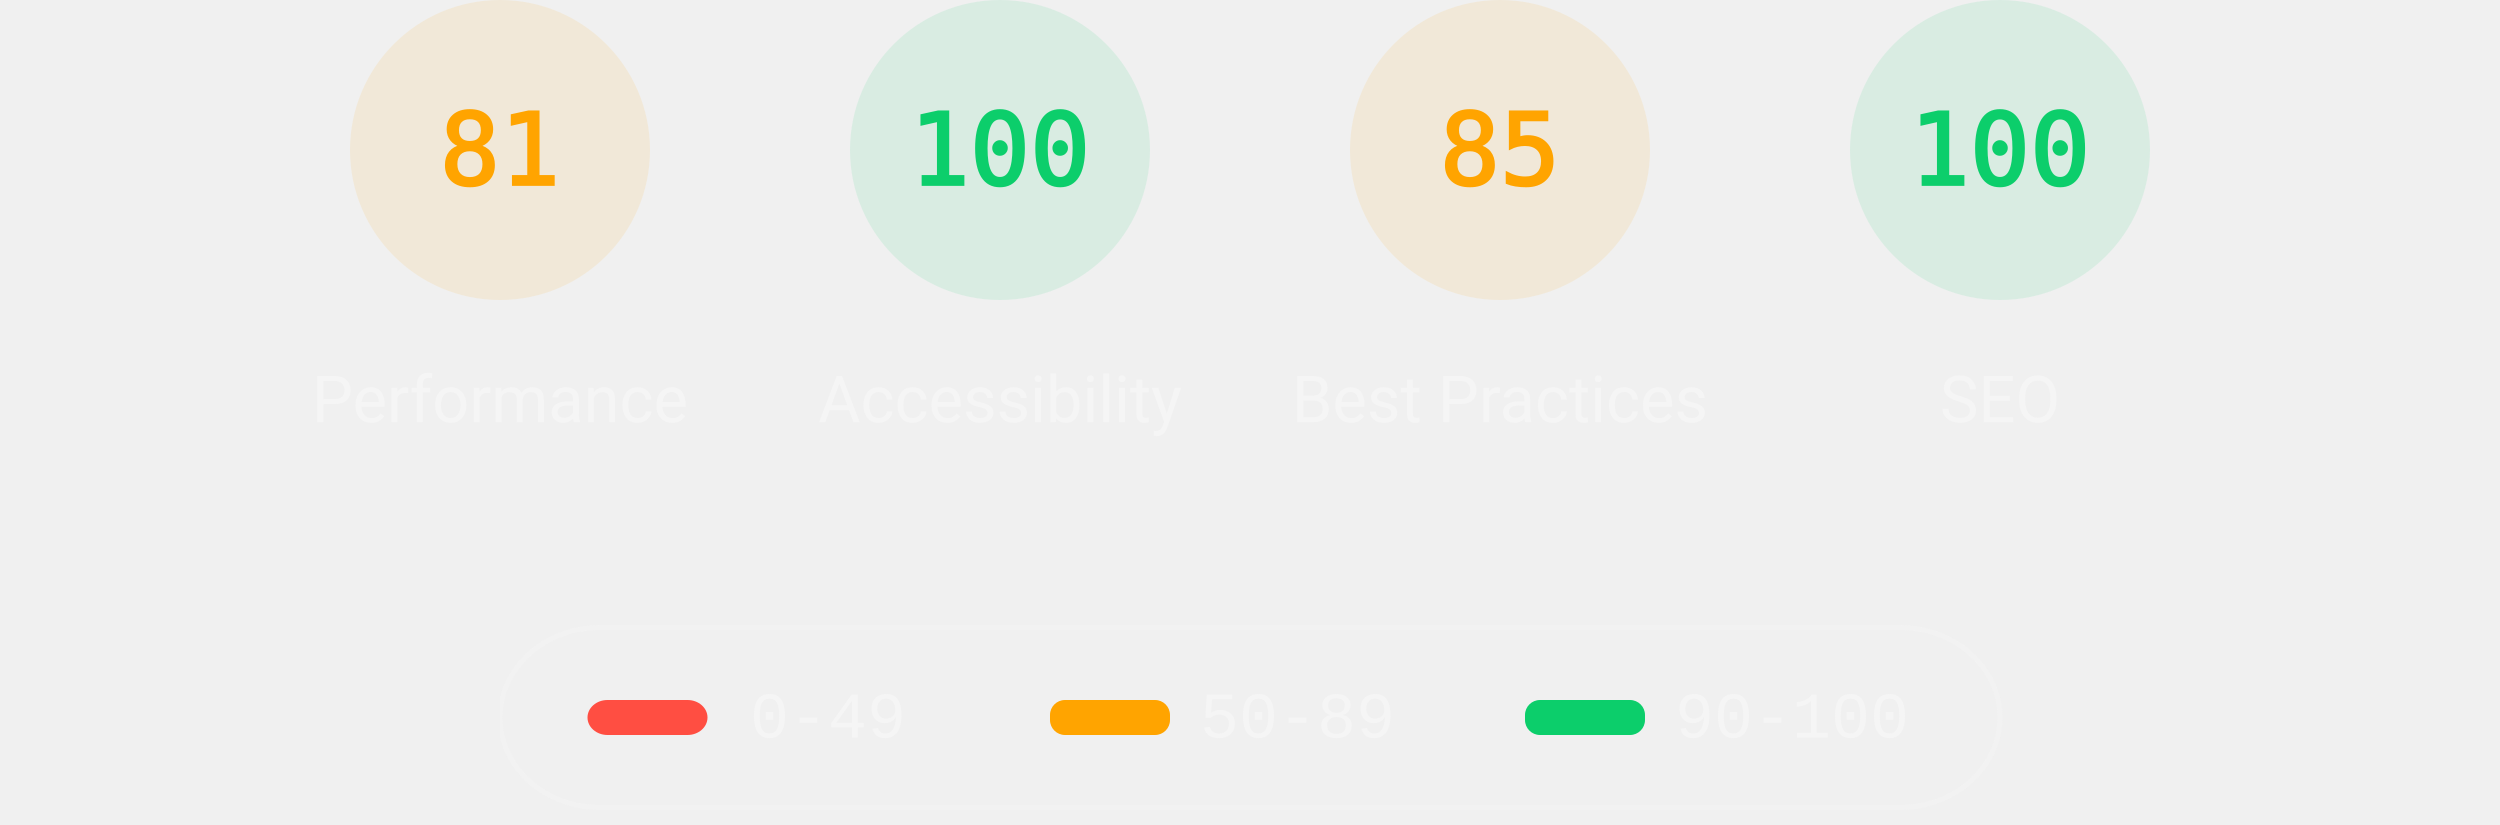
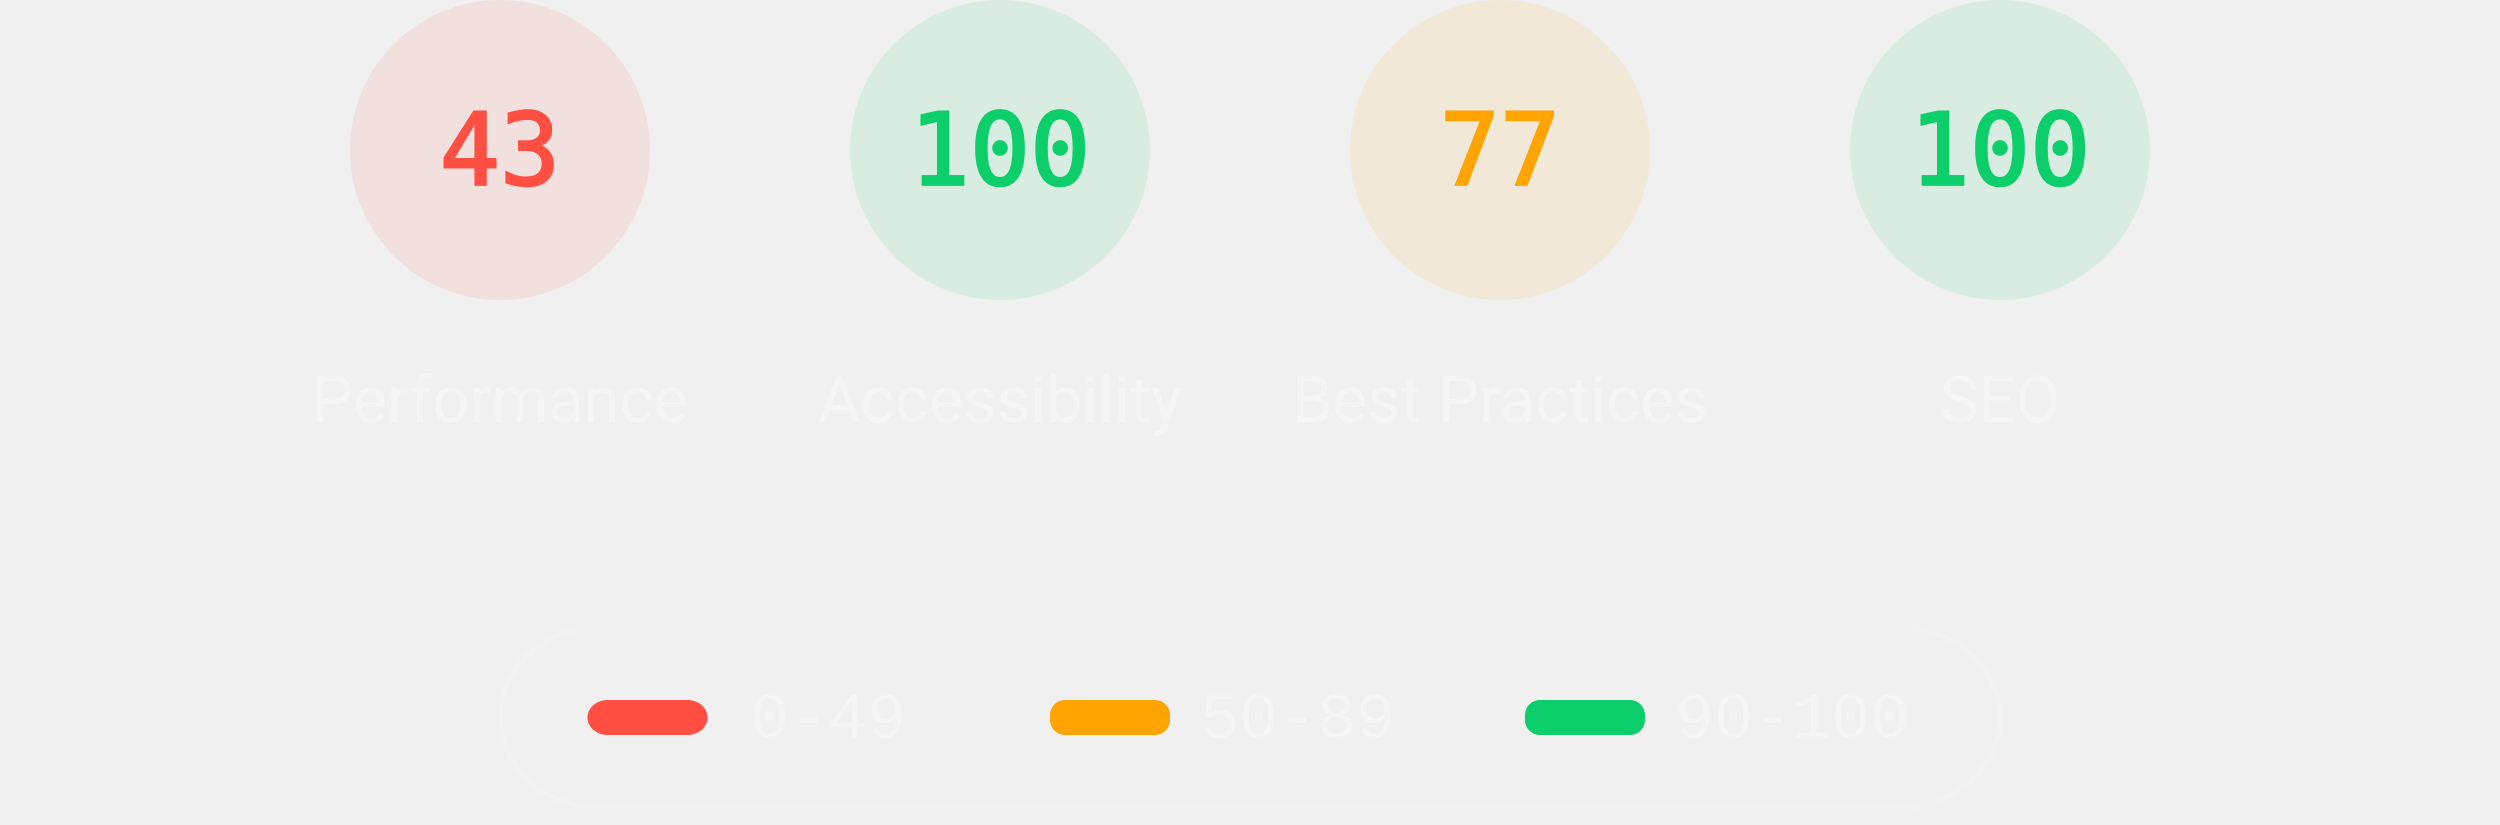
<svg xmlns="http://www.w3.org/2000/svg" class="theme--dark" fill="none" width="1000" height="330">
  <style>
			.gauge-base {
				opacity: 0.1
			}

			.gauge-arc {
				fill: none;
				animation-delay: 250ms;
				stroke-linecap: round;
				transform: rotate(-90deg);
				transform-origin: 100px 60px;
				animation: load-gauge 1s ease forwards
			}

			.guage-text {
				font-size: 40px;
				font-family: monospace;
				text-align: center
			}

			.guage-red {
				color: #ff4e42;
				fill: #ff4e42;
				stroke: #ff4e42
			}
			.guage-orange {
				color: #ffa400;
				fill: #ffa400;
				stroke: #ffa400
			}
			.guage-green {
				color: #0cce6b;
				fill: #0cce6b;
				stroke: #0cce6b
			}
			.theme--agnostic .guage-undefined {
				color: #5c5c5c;
				fill: #5c5c5c;
				stroke: #5c5c5c
			}
			.theme--light .guage-undefined {
				color: #1e1e1e;
				fill: #1e1e1e;
				stroke: #1e1e1e
			}
			.theme--dark .guage-undefined {
				color: #f5f5f5;
				fill: #f5f5f5;
				stroke: #f5f5f5
			}

			.guage-title {
				stroke: none;
				font-size: 26px;
				line-height: 26px;
				font-family: Roboto, Halvetica, Arial, sans-serif
			}
			.metric.guage-title {
				font-family: 'Courier New', Courier, monospace
			}
			.theme--agnostic .guage-title {
				color: #737373;
				fill: #737373
			}
			.theme--light .guage-title {
				color: #212121;
				fill: #212121
			}
			.theme--dark .guage-title {
				color: #f5f5f5;
				fill: #f5f5f5
			}

			@keyframes load-gauge {
				from {
					stroke-dasharray: 0 352.858
				}
			}
			.lh-gauge--pwa__disc {
				fill: #e0e0e0
			}
			.lh-gauge--pwa__logo {
				position: relative;
				fill: #b0b0b0
			}
			.lh-gauge--pwa__invisible {
				display: none
			}
			.lh-gauge--pwa__visible {
				display: inline
			}
			.guage-invisible {
				display: none
			}
			.lh-gauge--pwa__logo--primary-color {
				fill: #304ffe
			}
			.theme--agnostic .lh-gauge--pwa__logo--secondary-color {
				fill: #787878
			}
			.theme--light .lh-gauge--pwa__logo--secondary-color {
				fill: #3d3d3d
			}
			.theme--dark .lh-gauge--pwa__logo--secondary-color {
				fill: #d8b6b6
			}
			.theme--light #svg_2 {
				stroke: #00000022
			}
			.theme--agnostic #svg_2 {
				stroke: #616161
			}
			.theme--light #svg_2 {
				stroke: #00000022
			}
			.theme--dark #svg_2 {
				stroke: #f5f5f566
			}
		</style>
-   <svg class="guage-div guage-perf guage-orange" viewBox="0 0 200 200" width="200" height="200" x="100" y="0">
-     <circle class="gauge-base" r="56" cx="100" cy="60" stroke-width="8" />
-     <circle class="gauge-arc guage-arc-1" r="56" cx="100" cy="60" stroke-width="8" style="stroke-dasharray: 285.005, 351.858;" />
-     <text class="guage-text" x="100px" y="60px" alignment-baseline="central" dominant-baseline="central" text-anchor="middle">81</text>
+   <svg class="guage-div guage-perf guage-red" viewBox="0 0 200 200" width="200" height="200" x="100" y="0">
+     <circle class="gauge-base" r="56" cx="100" cy="60" stroke-width="8" />
+     <circle class="gauge-arc guage-arc-1" r="56" cx="100" cy="60" stroke-width="8" style="stroke-dasharray: 151.299, 351.858;" />
+     <text class="guage-text" x="100px" y="60px" alignment-baseline="central" dominant-baseline="central" text-anchor="middle">43</text>
    <text class="guage-title" x="100px" y="160px" alignment-baseline="central" dominant-baseline="central" text-anchor="middle">Performance</text>
  </svg>
  <svg class="guage-div guage-acc guage-green" viewBox="0 0 200 200" width="200" height="200" x="300" y="0">
    <circle class="gauge-base" r="56" cx="100" cy="60" stroke-width="8" />
    <circle class="gauge-arc guage-arc-2" r="56" cx="100" cy="60" stroke-width="8" style="stroke-dasharray: 351.858, 351.858;" />
    <text class="guage-text" x="100px" y="60px" alignment-baseline="central" dominant-baseline="central" text-anchor="middle">100</text>
    <text class="guage-title" x="100px" y="160px" alignment-baseline="central" dominant-baseline="central" text-anchor="middle">Accessibility</text>
  </svg>
  <svg class="guage-div guage-best guage-orange" viewBox="0 0 200 200" width="200" height="200" x="500" y="0">
    <circle class="gauge-base" r="56" cx="100" cy="60" stroke-width="8" />
-     <circle class="gauge-arc guage-arc-3" r="56" cx="100" cy="60" stroke-width="8" style="stroke-dasharray: 299.079, 351.858;" />
-     <text class="guage-text" x="100px" y="60px" alignment-baseline="central" dominant-baseline="central" text-anchor="middle">85</text>
+     <circle class="gauge-arc guage-arc-3" r="56" cx="100" cy="60" stroke-width="8" style="stroke-dasharray: 270.931, 351.858;" />
+     <text class="guage-text" x="100px" y="60px" alignment-baseline="central" dominant-baseline="central" text-anchor="middle">77</text>
    <text class="guage-title" x="100px" y="160px" alignment-baseline="central" dominant-baseline="central" text-anchor="middle">Best Practices</text>
  </svg>
  <svg class="guage-div guage-seo guage-green" viewBox="0 0 200 200" width="200" height="200" x="700" y="0">
    <circle class="gauge-base" r="56" cx="100" cy="60" stroke-width="8" />
    <circle class="gauge-arc guage-arc-4" r="56" cx="100" cy="60" stroke-width="8" style="stroke-dasharray: 351.858, 351.858;" />
    <text class="guage-text" x="100px" y="60px" alignment-baseline="central" dominant-baseline="central" text-anchor="middle">100</text>
    <text class="guage-title" x="100px" y="160px" alignment-baseline="central" dominant-baseline="central" text-anchor="middle">SEO</text>
  </svg>
  <svg class="guage-div guage-pwa guage-invisible" viewBox="0 0 200 200" width="200" height="200" x="900" y="0">
    <svg viewBox="0 0 60 60" width="112" height="112" x="44" y="4">
      <defs>
        <linearGradient id="lh-gauge--pwa__check-circle__gradient-0" x1="50%" y1="0%" x2="50%" y2="100%">
          <stop stop-color="#00C852" offset="0%" />
          <stop stop-color="#009688" offset="100%" />
        </linearGradient>
        <linearGradient id="lh-gauge--pwa__installable__shadow-gradient-0" x1="76.056%" x2="24.111%" y1="82.995%" y2="24.735%">
          <stop stop-color="#A5D6A7" offset="0%" />
          <stop stop-color="#80CBC4" offset="100%" />
        </linearGradient>
        <linearGradient id="lh-gauge--pwa__fast-reliable__shadow-gradient-0" x1="76.056%" y1="82.995%" x2="25.678%" y2="26.493%">
          <stop stop-color="#64B5F6" offset="0%" />
          <stop stop-color="#2979FF" offset="100%" />
        </linearGradient>
        <g id="lh-gauge--pwa__fast-reliable-badge-0">
          <circle fill="#FFFFFF" cx="10" cy="10" r="10" />
          <path fill="#304FFE" d="M10 3.58l5.25 2.34v3.5c0 3.23-2.24 6.26-5.25 7-3.01-.74-5.25-3.77-5.25-7v-3.5L10 3.58zm-.47 10.74l2.76-4.83.03-.07c.04-.08 0-.24-.22-.24h-1.64l.47-3.26h-.47l-2.7 4.77c-.02.01.05-.1-.04.05-.09.16-.1.31.18.31h1.63l-.47 3.27h.47z" />
        </g>
        <g id="lh-gauge--pwa__installable-badge-0">
          <circle fill="#FFFFFF" cx="10" cy="10" r="10" />
          <path fill="#009688" d="M10 4.167A5.835 5.835 0 0 0 4.167 10 5.835 5.835 0 0 0 10 15.833 5.835 5.835 0 0 0 15.833 10 5.835 5.835 0 0 0 10 4.167zm2.917 6.416h-2.334v2.334H9.417v-2.334H7.083V9.417h2.334V7.083h1.166v2.334h2.334v1.166z" />
        </g>
      </defs>
      <g stroke="none" fill-rule="nonzero">
        <circle class="lh-gauge--pwa__disc" cx="30" cy="30" r="30" />
        <g class="lh-gauge--pwa__logo">
          <path d="M35.66 19.39l.7-1.75h2L37.4 15 38.6 12l3.4 9h-2.51l-.58-1.61z" />
          <path d="M33.52 21l3.65-9h-2.42l-2.5 5.82L30.5 12h-1.86l-1.9 5.82-1.35-2.65-1.21 3.72L25.4 21h2.38l1.72-5.2 1.64 5.2z" />
          <path fill-rule="nonzero" d="M20.3 17.91h1.48c.45 0 .85-.05 1.2-.15l.39-1.18 1.07-3.3a2.64 2.64 0 0 0-.28-.37c-.55-.6-1.36-.91-2.42-.91H18v9h2.3V17.9zm1.96-3.84c.22.22.33.5.33.87 0 .36-.1.65-.29.87-.2.23-.59.35-1.15.35h-.86v-2.41h.87c.52 0 .89.1 1.1.32z" />
        </g>
        <rect class="lh-gauge--pwa__component lh-gauge--pwa__na-line lh-gauge--pwa__invisible" fill="#FFFFFF" x="20" y="32" width="20" height="4" rx="2" />
        <g class="lh-gauge--pwa__component lh-gauge--pwa__fast-reliable-badge lh-gauge--pwa__invisible" transform="translate(20, 29)">
          <path fill="url(#lh-gauge--pwa__fast-reliable__shadow-gradient-0)" d="M33.63 19.49A30 30 0 0 1 16.2 30.36L3 17.14 17.14 3l16.49 16.49z" />
          <use href="#lh-gauge--pwa__fast-reliable-badge-0" />
        </g>
        <g class="lh-gauge--pwa__component lh-gauge--pwa__installable-badge lh-gauge--pwa__invisible" transform="translate(20, 29)">
          <path fill="url(#lh-gauge--pwa__installable__shadow-gradient-0)" d="M33.629 19.487c-4.272 5.453-10.391 9.39-17.415 10.869L3 17.142 17.142 3 33.63 19.487z" />
          <use href="#lh-gauge--pwa__installable-badge-0" />
        </g>
        <g class="lh-gauge--pwa__component lh-gauge--pwa__fast-reliable-installable-badges lh-gauge--pwa__invisible">
          <g transform="translate(8, 29)">
            <path fill="url(#lh-gauge--pwa__fast-reliable__shadow-gradient-0)" d="M16.321 30.463L3 17.143 17.142 3l22.365 22.365A29.864 29.864 0 0 1 22 31c-1.942 0-3.84-.184-5.679-.537z" />
            <use href="#lh-gauge--pwa__fast-reliable-badge-0" />
          </g>
          <g transform="translate(32, 29)">
            <path fill="url(#lh-gauge--pwa__installable__shadow-gradient-0)" d="M25.982 11.84a30.107 30.107 0 0 1-13.08 15.203L3 17.143 17.142 3l8.84 8.84z" />
            <use href="#lh-gauge--pwa__installable-badge-0" />
          </g>
        </g>
        <g class="lh-gauge--pwa__component lh-gauge--pwa__check-circle lh-gauge--pwa__invisible" transform="translate(18, 28)">
          <circle fill="#FFFFFF" cx="12" cy="12" r="12" />
          <path fill="url(#lh-gauge--pwa__check-circle__gradient-0)" d="M12 2a10 10 0 1 0 0 20 10 10 0 0 0 0-20zm-2 15l-5-5 1.41-1.41L10 14.17l7.59-7.59L19 8l-9 9z" />
        </g>
      </g>
    </svg>
    <text class="guage-title" y="160px" alignment-baseline="central" dominant-baseline="central" text-anchor="middle">
      <tspan x="100px" dy="-6px">Progressive</tspan>
      <tspan x="100px" dy="30px">Web App</tspan>
    </text>
  </svg>
  <svg width="604" height="76" x="200" y="250">
    <g>
      <rect fill="none" id="canvas_background" height="80" width="604" y="-1" x="-1" />
      <g display="none" overflow="visible" y="0" x="0" height="100%" width="100%" id="canvasGrid">
        <rect fill="url(#gridpattern)" stroke-width="0" y="0" x="0" height="100%" width="100%" />
      </g>
    </g>
    <g>
      <rect fill-opacity="0" stroke-width="2" rx="40" id="svg_2" height="72" width="600" y="1" x="0" fill="#000000" />
      <rect stroke="#000" rx="8" id="svg_3" height="14" width="48" y="30" x="35" stroke-opacity="null" stroke-width="0" fill="#ff4e42" />
      <rect stroke="#000" rx="6" id="svg_4" height="14" width="48" y="30" x="220" stroke-opacity="null" stroke-width="0" fill="#ffa400" />
      <rect stroke="#000" rx="6" id="svg_5" height="14" width="48" y="30" x="410" stroke-opacity="null" stroke-width="0" fill="#0cce6b" />
      <text class="metric guage-title" xml:space="preserve" text-anchor="start" font-size="26" id="svg_6" y="45" x="100" stroke-opacity="null" stroke-width="0" stroke="#000">0-49</text>
      <text class="metric guage-title" xml:space="preserve" text-anchor="start" font-size="26" id="svg_7" y="45" x="280" stroke-opacity="null" stroke-width="0" stroke="#000">50-89</text>
      <text class="metric guage-title" xml:space="preserve" text-anchor="start" font-size="26" id="svg_8" y="45" x="470" stroke-opacity="null" stroke-width="0" stroke="#000">90-100</text>
    </g>
  </svg>
</svg>
